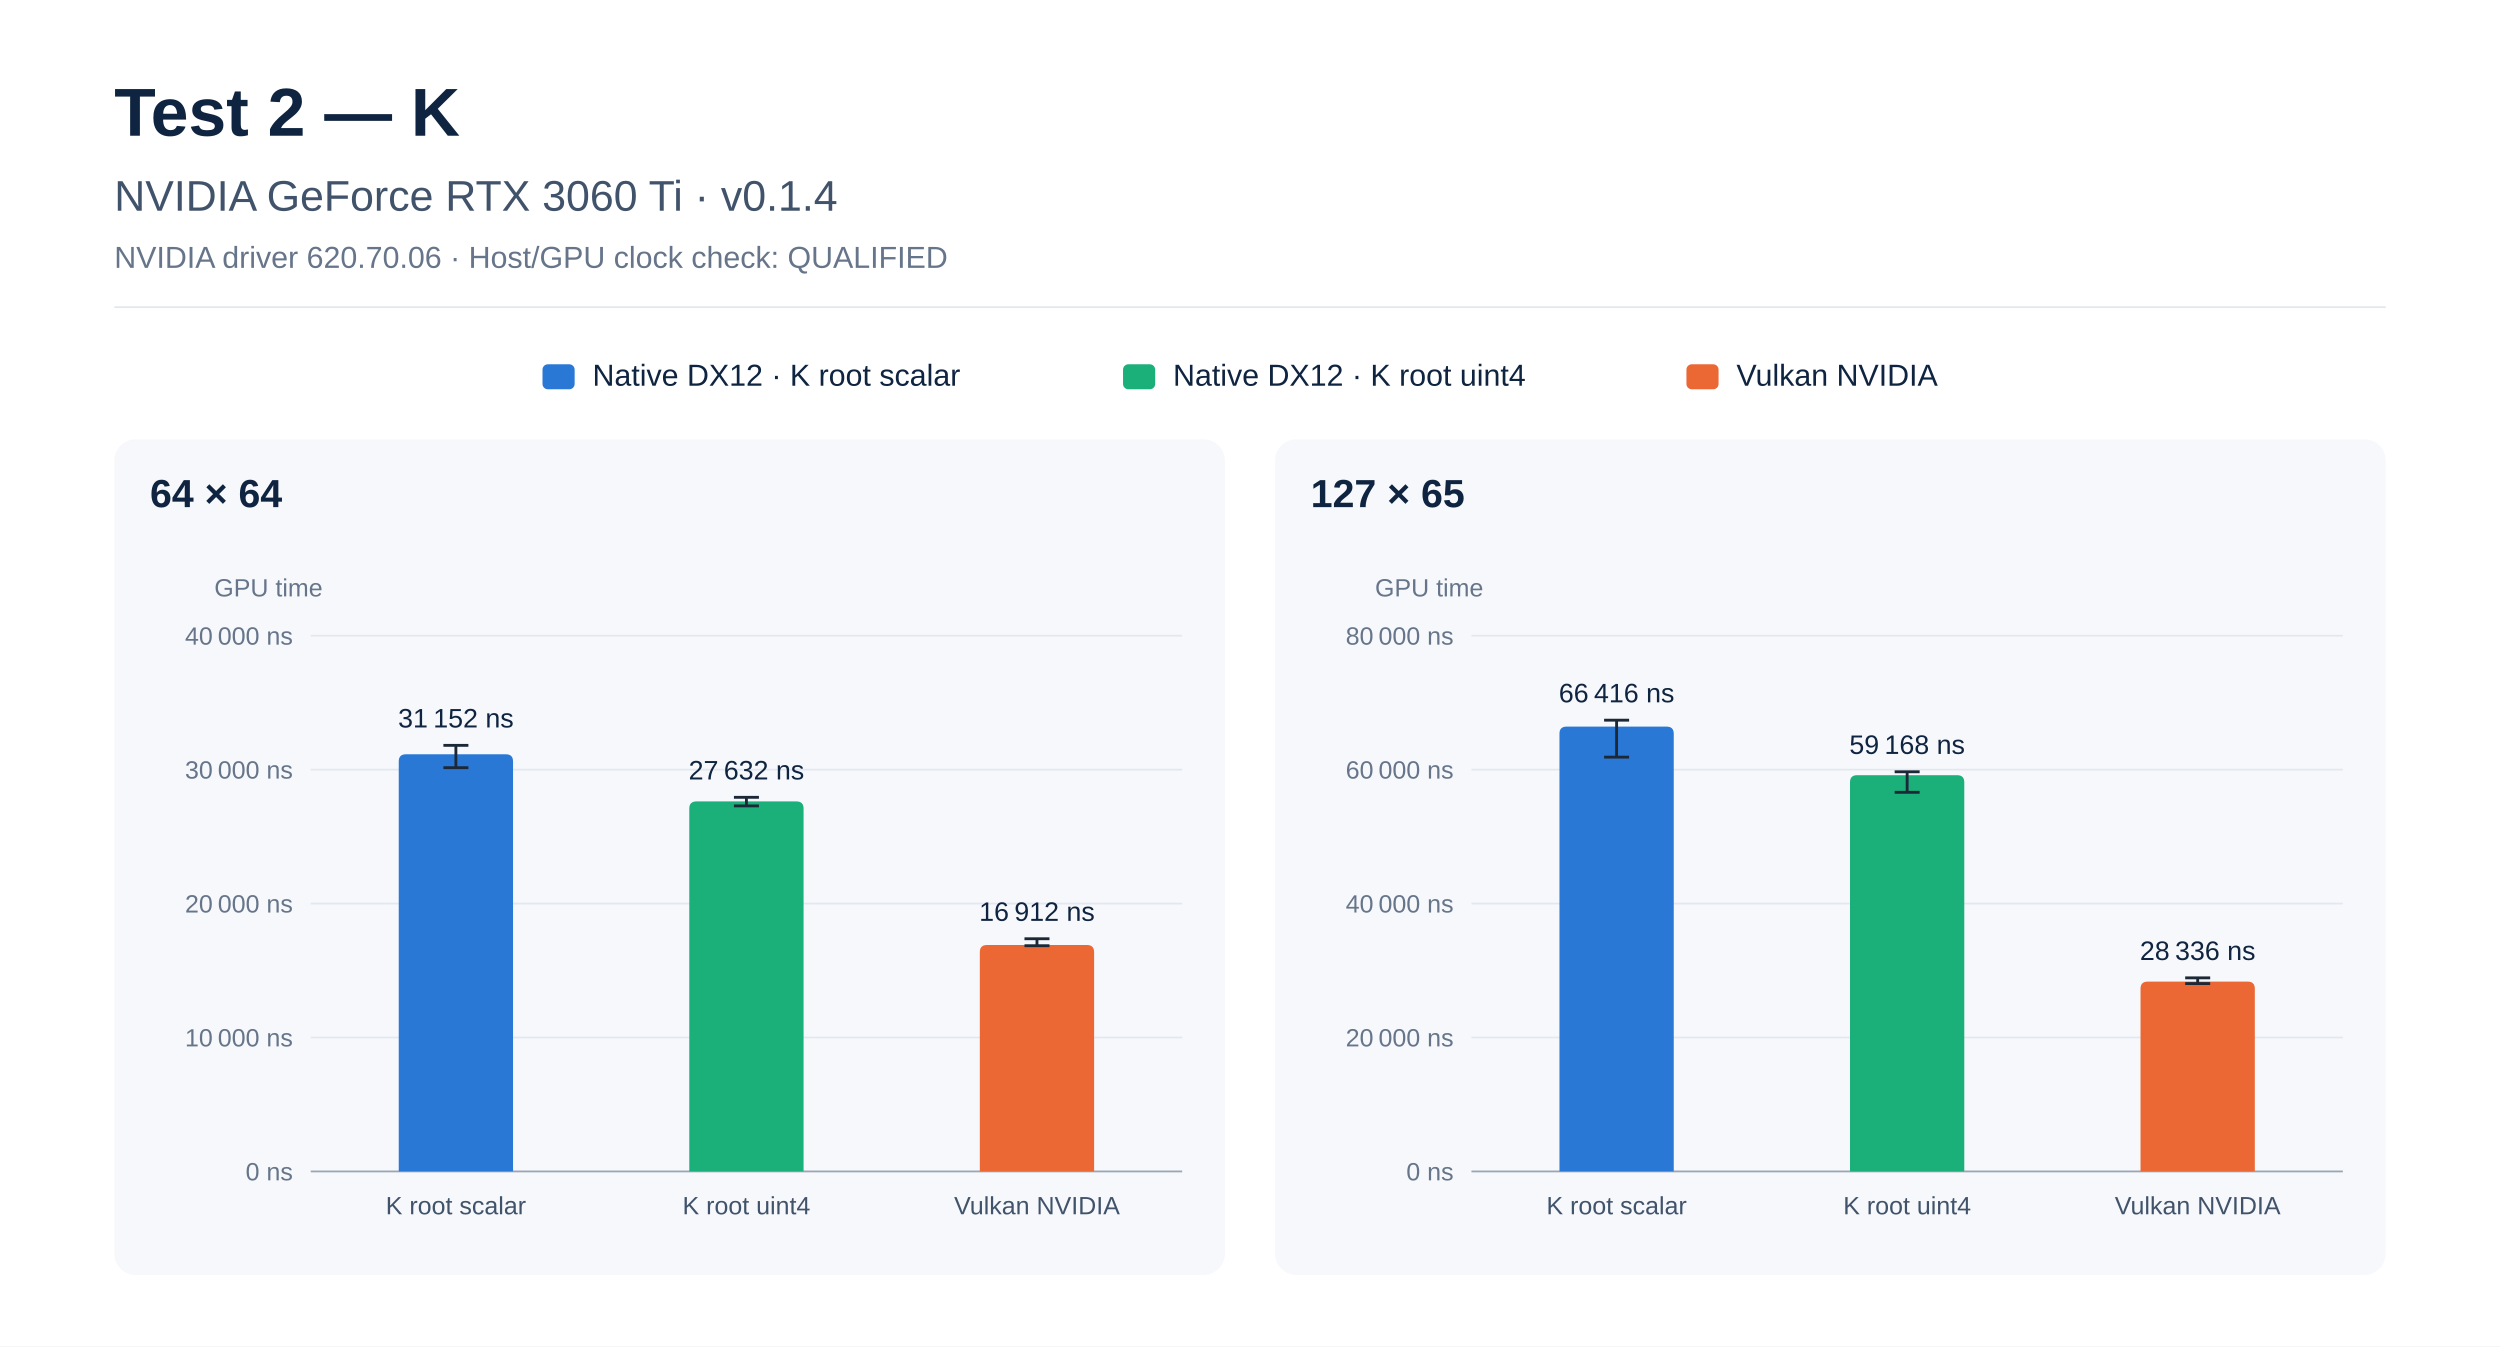
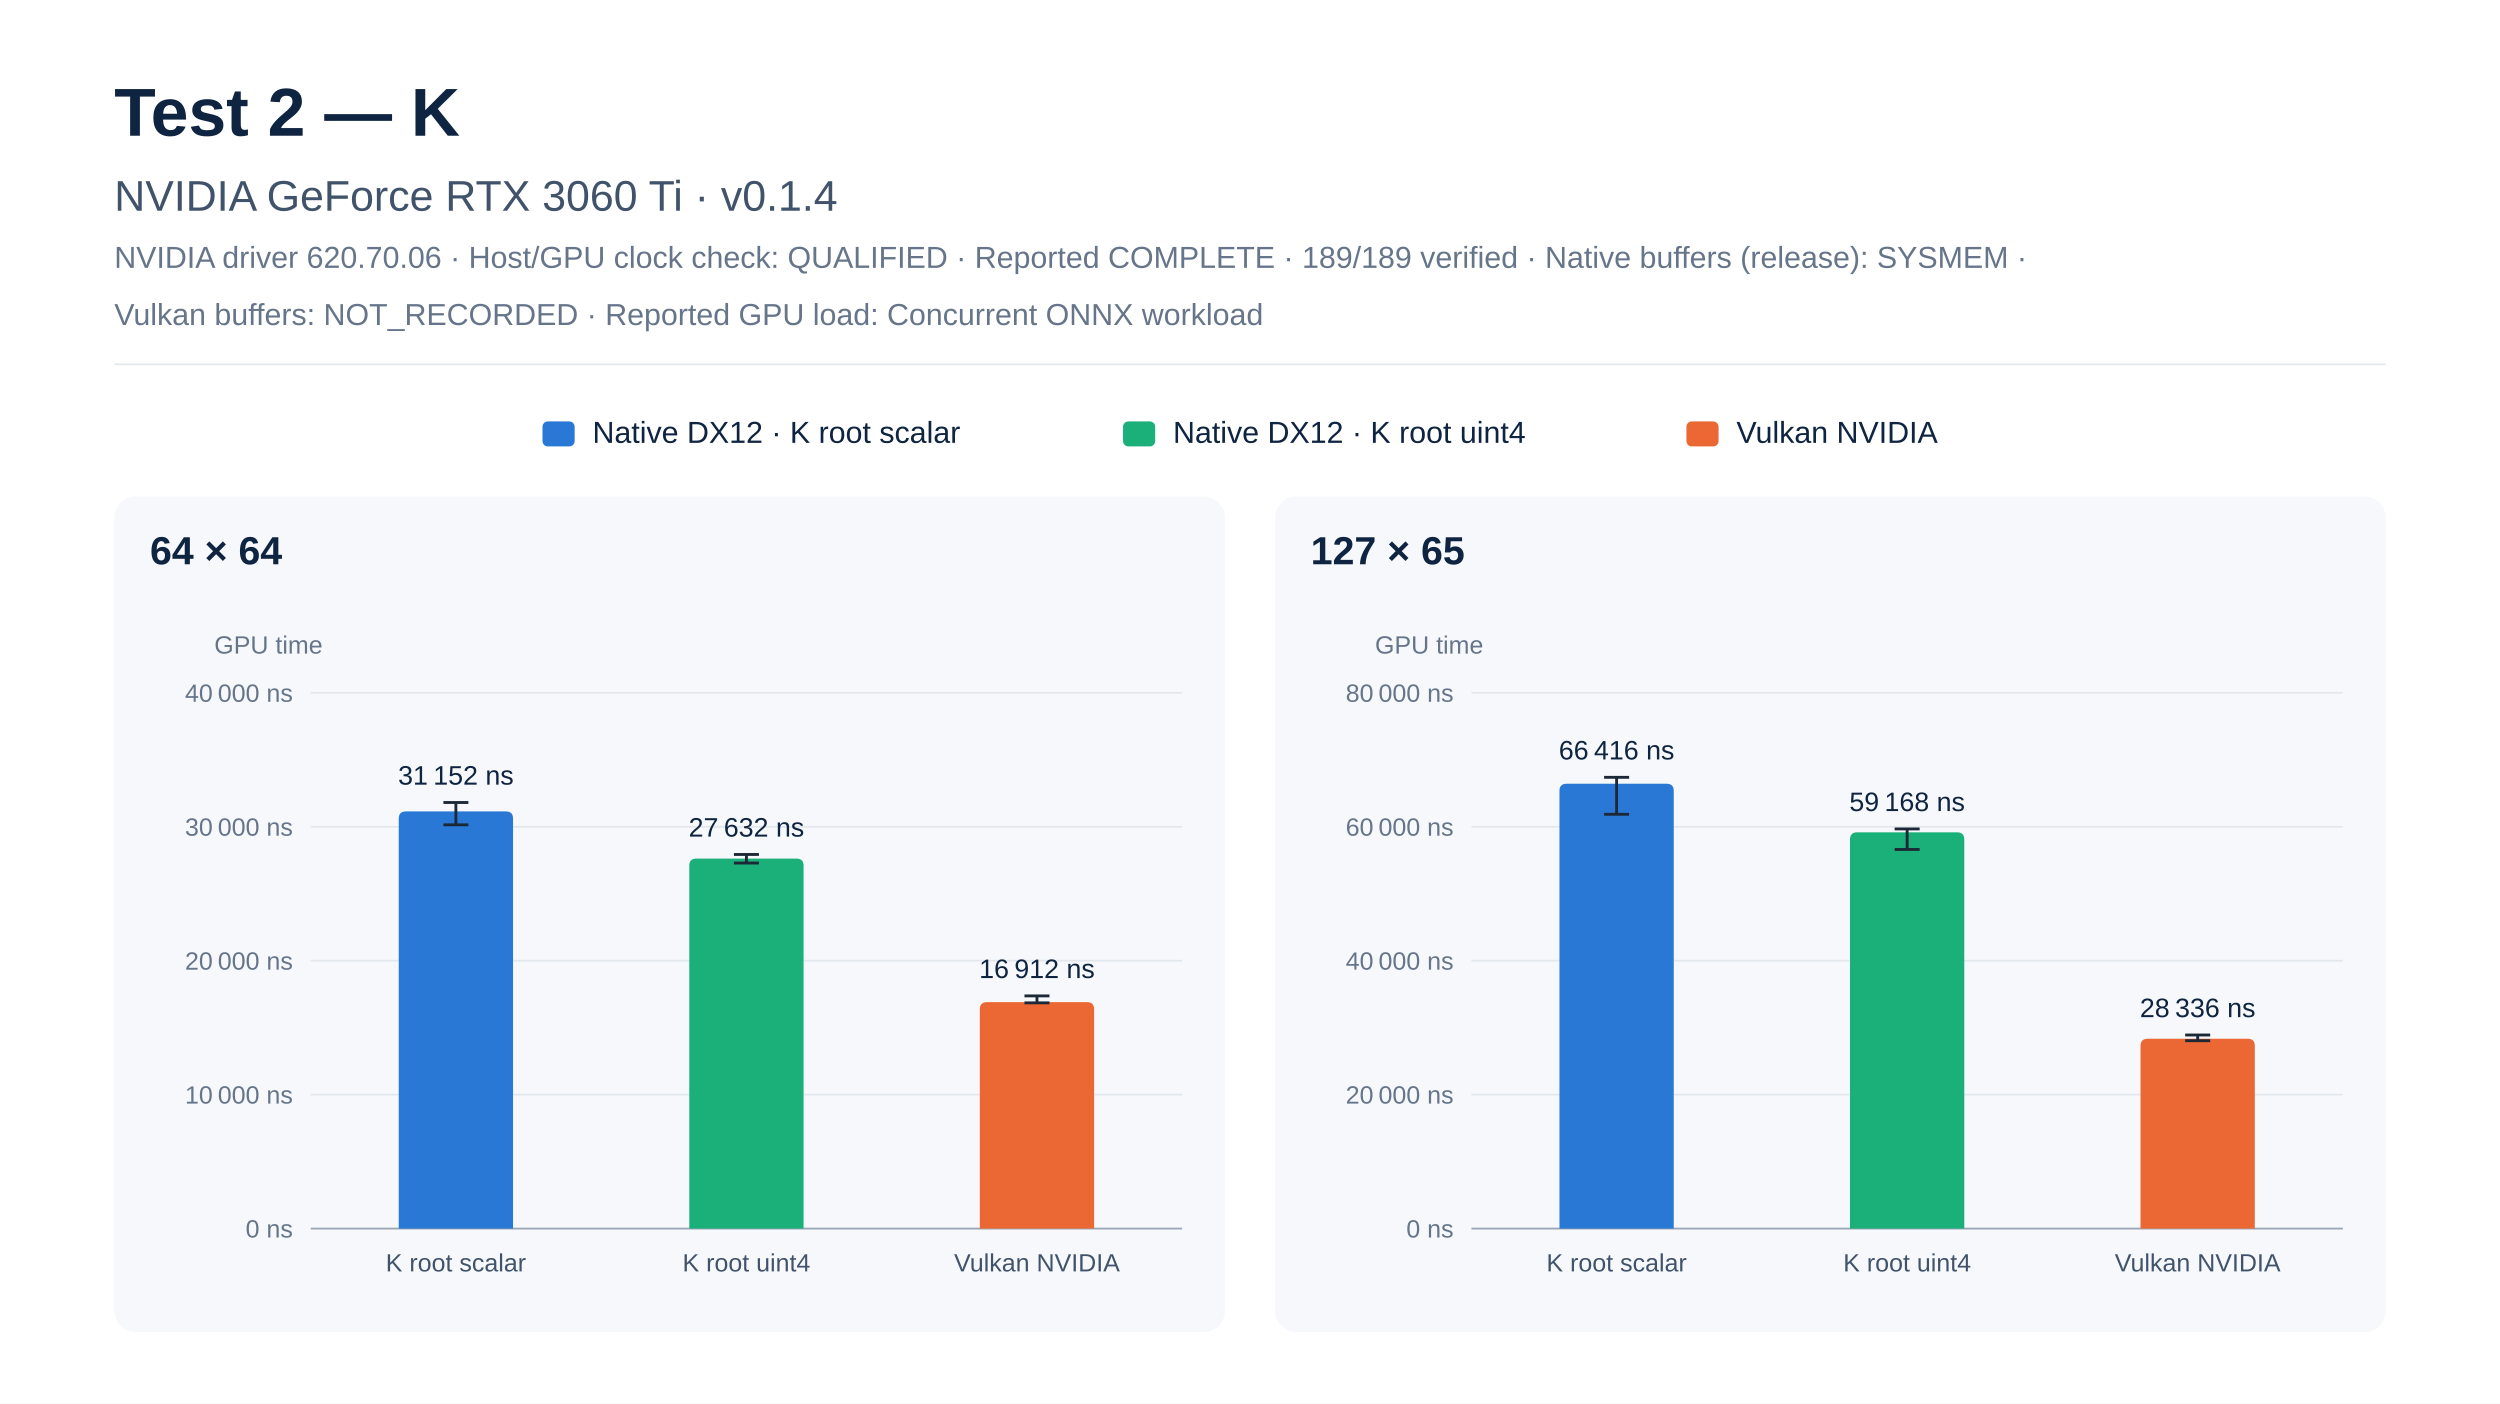
- <svg xmlns="http://www.w3.org/2000/svg" width="1400" height="754" viewBox="0 0 1400 754" role="img" aria-label="Test 2 — K">
+ <svg xmlns="http://www.w3.org/2000/svg" width="1400" height="786" viewBox="0 0 1400 786" role="img" aria-label="Test 2 — K">
  <rect width="100%" height="100%" fill="#ffffff" />
  <g font-family="Arial, 'Liberation Sans', Helvetica, 'Helvetica Neue', sans-serif">
    <text x="64.0" y="76.0" font-size="38" fill="#0f2440" font-weight="700" text-anchor="start">Test 2 — K</text>
    <text x="64.0" y="118.0" font-size="24" fill="#41536b" text-anchor="start">NVIDIA GeForce RTX 3060 Ti · v0.1.4</text>
-     <text x="64.0" y="150.0" font-size="17" fill="#66758a" text-anchor="start">NVIDIA driver 620.70.06 · Host/GPU clock check: QUALIFIED</text>
-     <line x1="64" y1="172.0" x2="1336" y2="172.0" stroke="#e3e8ef" />
-     <rect x="303.8" y="204.0" width="18" height="14" rx="3" fill="#2a78d6" />
-     <text x="331.8" y="216.0" font-size="17" fill="#0f2440" text-anchor="start">Native DX12 · K root scalar</text>
-     <rect x="628.9" y="204.0" width="18" height="14" rx="3" fill="#1baf7a" />
-     <text x="656.9" y="216.0" font-size="17" fill="#0f2440" text-anchor="start">Native DX12 · K root uint4</text>
-     <rect x="944.4" y="204.0" width="18" height="14" rx="3" fill="#eb6834" />
-     <text x="972.4" y="216.0" font-size="17" fill="#0f2440" text-anchor="start">Vulkan NVIDIA</text>
-     <rect x="64.0" y="246.0" width="622.0" height="468.0" rx="12" fill="#f6f8fb" />
-     <text x="84.0" y="284.0" font-size="22" fill="#0f2440" font-weight="700" text-anchor="start">64 × 64</text>
-     <text x="120.0" y="334.0" font-size="14" fill="#66758a" text-anchor="start">GPU time</text>
-     <line x1="174.0" y1="656.0" x2="662.0" y2="656.0" stroke="#9aa6b6" stroke-width="1" />
-     <text x="164.0" y="661.0" font-size="14" fill="#66758a" text-anchor="end">0 ns</text>
-     <line x1="174.0" y1="581.0" x2="662.0" y2="581.0" stroke="#e3e8ef" stroke-width="1" />
-     <text x="164.0" y="586.0" font-size="14" fill="#66758a" text-anchor="end">10 000 ns</text>
-     <line x1="174.0" y1="506.0" x2="662.0" y2="506.0" stroke="#e3e8ef" stroke-width="1" />
-     <text x="164.0" y="511.0" font-size="14" fill="#66758a" text-anchor="end">20 000 ns</text>
-     <line x1="174.0" y1="431.0" x2="662.0" y2="431.0" stroke="#e3e8ef" stroke-width="1" />
-     <text x="164.0" y="436.0" font-size="14" fill="#66758a" text-anchor="end">30 000 ns</text>
-     <line x1="174.0" y1="356.0" x2="662.0" y2="356.0" stroke="#e3e8ef" stroke-width="1" />
-     <text x="164.0" y="361.0" font-size="14" fill="#66758a" text-anchor="end">40 000 ns</text>
+     <text x="64.0" y="150.0" font-size="17" fill="#66758a" text-anchor="start">NVIDIA driver 620.70.06 · Host/GPU clock check: QUALIFIED · Reported COMPLETE · 189/189 verified · Native buffers (release): SYSMEM ·</text>
+     <text x="64.0" y="182.0" font-size="17" fill="#66758a" text-anchor="start">Vulkan buffers: NOT_RECORDED · Reported GPU load: Concurrent ONNX workload</text>
+     <line x1="64" y1="204.0" x2="1336" y2="204.0" stroke="#e3e8ef" />
+     <rect x="303.8" y="236.0" width="18" height="14" rx="3" fill="#2a78d6" />
+     <text x="331.8" y="248.0" font-size="17" fill="#0f2440" text-anchor="start">Native DX12 · K root scalar</text>
+     <rect x="628.9" y="236.0" width="18" height="14" rx="3" fill="#1baf7a" />
+     <text x="656.9" y="248.0" font-size="17" fill="#0f2440" text-anchor="start">Native DX12 · K root uint4</text>
+     <rect x="944.4" y="236.0" width="18" height="14" rx="3" fill="#eb6834" />
+     <text x="972.4" y="248.0" font-size="17" fill="#0f2440" text-anchor="start">Vulkan NVIDIA</text>
+     <rect x="64.0" y="278.0" width="622.0" height="468.0" rx="12" fill="#f6f8fb" />
+     <text x="84.0" y="316.0" font-size="22" fill="#0f2440" font-weight="700" text-anchor="start">64 × 64</text>
+     <text x="120.0" y="366.0" font-size="14" fill="#66758a" text-anchor="start">GPU time</text>
+     <line x1="174.0" y1="688.0" x2="662.0" y2="688.0" stroke="#9aa6b6" stroke-width="1" />
+     <text x="164.0" y="693.0" font-size="14" fill="#66758a" text-anchor="end">0 ns</text>
+     <line x1="174.0" y1="613.0" x2="662.0" y2="613.0" stroke="#e3e8ef" stroke-width="1" />
+     <text x="164.0" y="618.0" font-size="14" fill="#66758a" text-anchor="end">10 000 ns</text>
+     <line x1="174.0" y1="538.0" x2="662.0" y2="538.0" stroke="#e3e8ef" stroke-width="1" />
+     <text x="164.0" y="543.0" font-size="14" fill="#66758a" text-anchor="end">20 000 ns</text>
+     <line x1="174.0" y1="463.0" x2="662.0" y2="463.0" stroke="#e3e8ef" stroke-width="1" />
+     <text x="164.0" y="468.0" font-size="14" fill="#66758a" text-anchor="end">30 000 ns</text>
+     <line x1="174.0" y1="388.0" x2="662.0" y2="388.0" stroke="#e3e8ef" stroke-width="1" />
+     <text x="164.0" y="393.0" font-size="14" fill="#66758a" text-anchor="end">40 000 ns</text>
    <g>
-       <path d="M223.3,656.0 V426.4 Q223.3,422.4 227.3,422.4 H283.3 Q287.3,422.4 287.3,426.4 V656.0 Z" fill="#2a78d6" />
+       <path d="M223.3,688.0 V458.4 Q223.3,454.4 227.3,454.4 H283.3 Q287.3,454.4 287.3,458.4 V688.0 Z" fill="#2a78d6" />
    </g>
-     <path d="M255.3,429.9 V417.4 M248.3,417.4 H262.3 M248.3,429.9 H262.3" stroke="#1c2836" stroke-width="1.6" fill="none" />
-     <text x="255.3" y="407.4" font-size="15" fill="#0f2440" text-anchor="middle">31 152 ns</text>
-     <text x="255.3" y="680.0" font-size="14" fill="#41536b" text-anchor="middle">K root scalar</text>
+     <path d="M255.3,461.9 V449.4 M248.3,449.4 H262.3 M248.3,461.9 H262.3" stroke="#1c2836" stroke-width="1.6" fill="none" />
+     <text x="255.3" y="439.4" font-size="15" fill="#0f2440" text-anchor="middle">31 152 ns</text>
+     <text x="255.3" y="712.0" font-size="14" fill="#41536b" text-anchor="middle">K root scalar</text>
    <g>
-       <path d="M386.0,656.0 V452.8 Q386.0,448.8 390.0,448.8 H446.0 Q450.0,448.8 450.0,452.8 V656.0 Z" fill="#1baf7a" />
+       <path d="M386.0,688.0 V484.8 Q386.0,480.8 390.0,480.8 H446.0 Q450.0,480.8 450.0,484.8 V688.0 Z" fill="#1baf7a" />
    </g>
-     <path d="M418.0,451.3 V446.5 M411.0,446.5 H425.0 M411.0,451.3 H425.0" stroke="#1c2836" stroke-width="1.6" fill="none" />
-     <text x="418.0" y="436.5" font-size="15" fill="#0f2440" text-anchor="middle">27 632 ns</text>
-     <text x="418.0" y="680.0" font-size="14" fill="#41536b" text-anchor="middle">K root uint4</text>
+     <path d="M418.0,483.3 V478.5 M411.0,478.5 H425.0 M411.0,483.3 H425.0" stroke="#1c2836" stroke-width="1.6" fill="none" />
+     <text x="418.0" y="468.5" font-size="15" fill="#0f2440" text-anchor="middle">27 632 ns</text>
+     <text x="418.0" y="712.0" font-size="14" fill="#41536b" text-anchor="middle">K root uint4</text>
    <g>
-       <path d="M548.7,656.0 V533.2 Q548.7,529.2 552.7,529.2 H608.7 Q612.7,529.2 612.7,533.2 V656.0 Z" fill="#eb6834" />
+       <path d="M548.7,688.0 V565.2 Q548.7,561.2 552.7,561.2 H608.7 Q612.7,561.2 612.7,565.2 V688.0 Z" fill="#eb6834" />
    </g>
-     <path d="M580.7,529.6 V525.7 M573.7,525.7 H587.7 M573.7,529.6 H587.7" stroke="#1c2836" stroke-width="1.6" fill="none" />
-     <text x="580.7" y="515.7" font-size="15" fill="#0f2440" text-anchor="middle">16 912 ns</text>
-     <text x="580.7" y="680.0" font-size="14" fill="#41536b" text-anchor="middle">Vulkan NVIDIA</text>
-     <rect x="714.0" y="246.0" width="622.0" height="468.0" rx="12" fill="#f6f8fb" />
-     <text x="734.0" y="284.0" font-size="22" fill="#0f2440" font-weight="700" text-anchor="start">127 × 65</text>
-     <text x="770.0" y="334.0" font-size="14" fill="#66758a" text-anchor="start">GPU time</text>
-     <line x1="824.0" y1="656.0" x2="1312.0" y2="656.0" stroke="#9aa6b6" stroke-width="1" />
-     <text x="814.0" y="661.0" font-size="14" fill="#66758a" text-anchor="end">0 ns</text>
-     <line x1="824.0" y1="581.0" x2="1312.0" y2="581.0" stroke="#e3e8ef" stroke-width="1" />
-     <text x="814.0" y="586.0" font-size="14" fill="#66758a" text-anchor="end">20 000 ns</text>
-     <line x1="824.0" y1="506.0" x2="1312.0" y2="506.0" stroke="#e3e8ef" stroke-width="1" />
-     <text x="814.0" y="511.0" font-size="14" fill="#66758a" text-anchor="end">40 000 ns</text>
-     <line x1="824.0" y1="431.0" x2="1312.0" y2="431.0" stroke="#e3e8ef" stroke-width="1" />
-     <text x="814.0" y="436.0" font-size="14" fill="#66758a" text-anchor="end">60 000 ns</text>
-     <line x1="824.0" y1="356.0" x2="1312.0" y2="356.0" stroke="#e3e8ef" stroke-width="1" />
-     <text x="814.0" y="361.0" font-size="14" fill="#66758a" text-anchor="end">80 000 ns</text>
+     <path d="M580.7,561.6 V557.7 M573.7,557.7 H587.7 M573.7,561.6 H587.7" stroke="#1c2836" stroke-width="1.6" fill="none" />
+     <text x="580.7" y="547.7" font-size="15" fill="#0f2440" text-anchor="middle">16 912 ns</text>
+     <text x="580.7" y="712.0" font-size="14" fill="#41536b" text-anchor="middle">Vulkan NVIDIA</text>
+     <rect x="714.0" y="278.0" width="622.0" height="468.0" rx="12" fill="#f6f8fb" />
+     <text x="734.0" y="316.0" font-size="22" fill="#0f2440" font-weight="700" text-anchor="start">127 × 65</text>
+     <text x="770.0" y="366.0" font-size="14" fill="#66758a" text-anchor="start">GPU time</text>
+     <line x1="824.0" y1="688.0" x2="1312.0" y2="688.0" stroke="#9aa6b6" stroke-width="1" />
+     <text x="814.0" y="693.0" font-size="14" fill="#66758a" text-anchor="end">0 ns</text>
+     <line x1="824.0" y1="613.0" x2="1312.0" y2="613.0" stroke="#e3e8ef" stroke-width="1" />
+     <text x="814.0" y="618.0" font-size="14" fill="#66758a" text-anchor="end">20 000 ns</text>
+     <line x1="824.0" y1="538.0" x2="1312.0" y2="538.0" stroke="#e3e8ef" stroke-width="1" />
+     <text x="814.0" y="543.0" font-size="14" fill="#66758a" text-anchor="end">40 000 ns</text>
+     <line x1="824.0" y1="463.0" x2="1312.0" y2="463.0" stroke="#e3e8ef" stroke-width="1" />
+     <text x="814.0" y="468.0" font-size="14" fill="#66758a" text-anchor="end">60 000 ns</text>
+     <line x1="824.0" y1="388.0" x2="1312.0" y2="388.0" stroke="#e3e8ef" stroke-width="1" />
+     <text x="814.0" y="393.0" font-size="14" fill="#66758a" text-anchor="end">80 000 ns</text>
    <g>
-       <path d="M873.3,656.0 V410.9 Q873.3,406.9 877.3,406.9 H933.3 Q937.3,406.9 937.3,410.9 V656.0 Z" fill="#2a78d6" />
+       <path d="M873.3,688.0 V442.9 Q873.3,438.9 877.3,438.9 H933.3 Q937.3,438.9 937.3,442.9 V688.0 Z" fill="#2a78d6" />
    </g>
-     <path d="M905.3,424.0 V403.3 M898.3,403.3 H912.3 M898.3,424.0 H912.3" stroke="#1c2836" stroke-width="1.6" fill="none" />
-     <text x="905.3" y="393.3" font-size="15" fill="#0f2440" text-anchor="middle">66 416 ns</text>
-     <text x="905.3" y="680.0" font-size="14" fill="#41536b" text-anchor="middle">K root scalar</text>
+     <path d="M905.3,456.0 V435.3 M898.3,435.3 H912.3 M898.3,456.0 H912.3" stroke="#1c2836" stroke-width="1.6" fill="none" />
+     <text x="905.3" y="425.3" font-size="15" fill="#0f2440" text-anchor="middle">66 416 ns</text>
+     <text x="905.3" y="712.0" font-size="14" fill="#41536b" text-anchor="middle">K root scalar</text>
    <g>
-       <path d="M1036.0,656.0 V438.1 Q1036.0,434.1 1040.0,434.1 H1096.0 Q1100.0,434.1 1100.0,438.1 V656.0 Z" fill="#1baf7a" />
+       <path d="M1036.0,688.0 V470.1 Q1036.0,466.1 1040.0,466.1 H1096.0 Q1100.0,466.1 1100.0,470.1 V688.0 Z" fill="#1baf7a" />
    </g>
-     <path d="M1068.0,443.7 V432.2 M1061.0,432.2 H1075.0 M1061.0,443.7 H1075.0" stroke="#1c2836" stroke-width="1.6" fill="none" />
-     <text x="1068.0" y="422.2" font-size="15" fill="#0f2440" text-anchor="middle">59 168 ns</text>
-     <text x="1068.0" y="680.0" font-size="14" fill="#41536b" text-anchor="middle">K root uint4</text>
+     <path d="M1068.0,475.7 V464.2 M1061.0,464.2 H1075.0 M1061.0,475.7 H1075.0" stroke="#1c2836" stroke-width="1.6" fill="none" />
+     <text x="1068.0" y="454.2" font-size="15" fill="#0f2440" text-anchor="middle">59 168 ns</text>
+     <text x="1068.0" y="712.0" font-size="14" fill="#41536b" text-anchor="middle">K root uint4</text>
    <g>
-       <path d="M1198.7,656.0 V553.7 Q1198.7,549.7 1202.7,549.7 H1258.7 Q1262.7,549.7 1262.7,553.7 V656.0 Z" fill="#eb6834" />
+       <path d="M1198.7,688.0 V585.7 Q1198.7,581.7 1202.7,581.7 H1258.7 Q1262.7,581.7 1262.7,585.7 V688.0 Z" fill="#eb6834" />
    </g>
-     <path d="M1230.7,550.8 V547.6 M1223.7,547.6 H1237.7 M1223.7,550.8 H1237.7" stroke="#1c2836" stroke-width="1.6" fill="none" />
-     <text x="1230.7" y="537.6" font-size="15" fill="#0f2440" text-anchor="middle">28 336 ns</text>
-     <text x="1230.7" y="680.0" font-size="14" fill="#41536b" text-anchor="middle">Vulkan NVIDIA</text>
+     <path d="M1230.7,582.8 V579.6 M1223.7,579.6 H1237.7 M1223.7,582.8 H1237.7" stroke="#1c2836" stroke-width="1.6" fill="none" />
+     <text x="1230.7" y="569.6" font-size="15" fill="#0f2440" text-anchor="middle">28 336 ns</text>
+     <text x="1230.7" y="712.0" font-size="14" fill="#41536b" text-anchor="middle">Vulkan NVIDIA</text>
  </g>
</svg>
